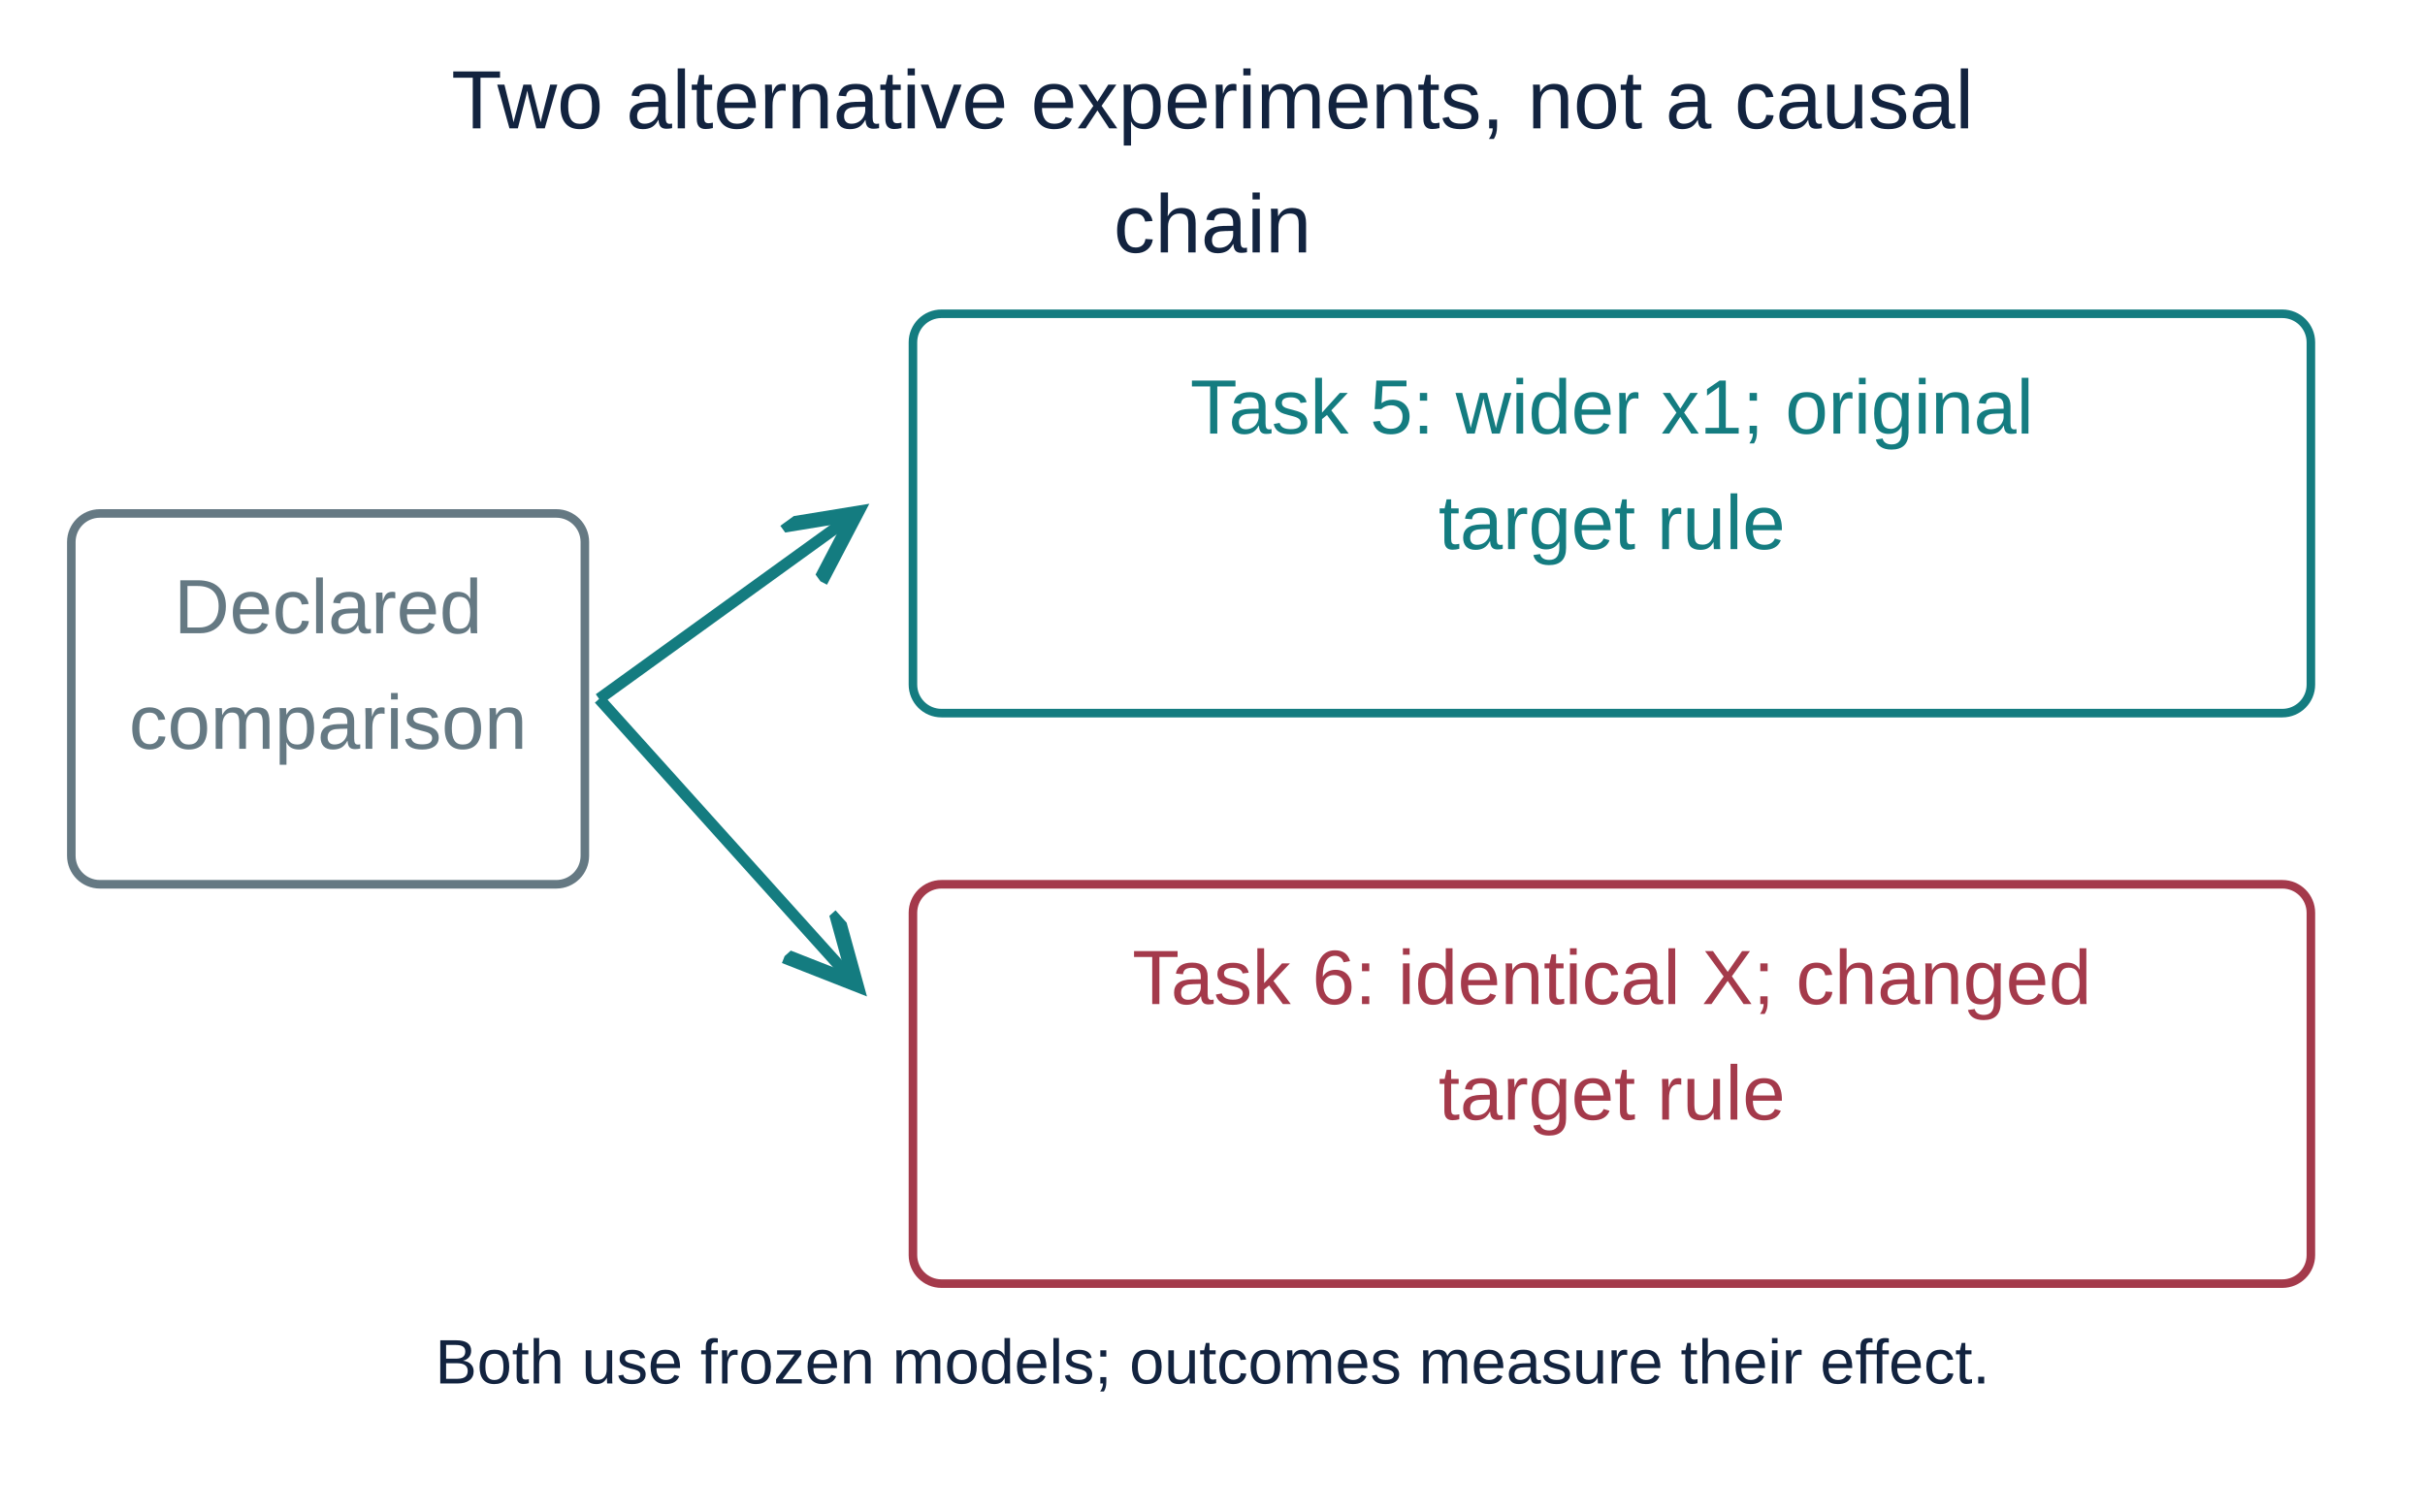
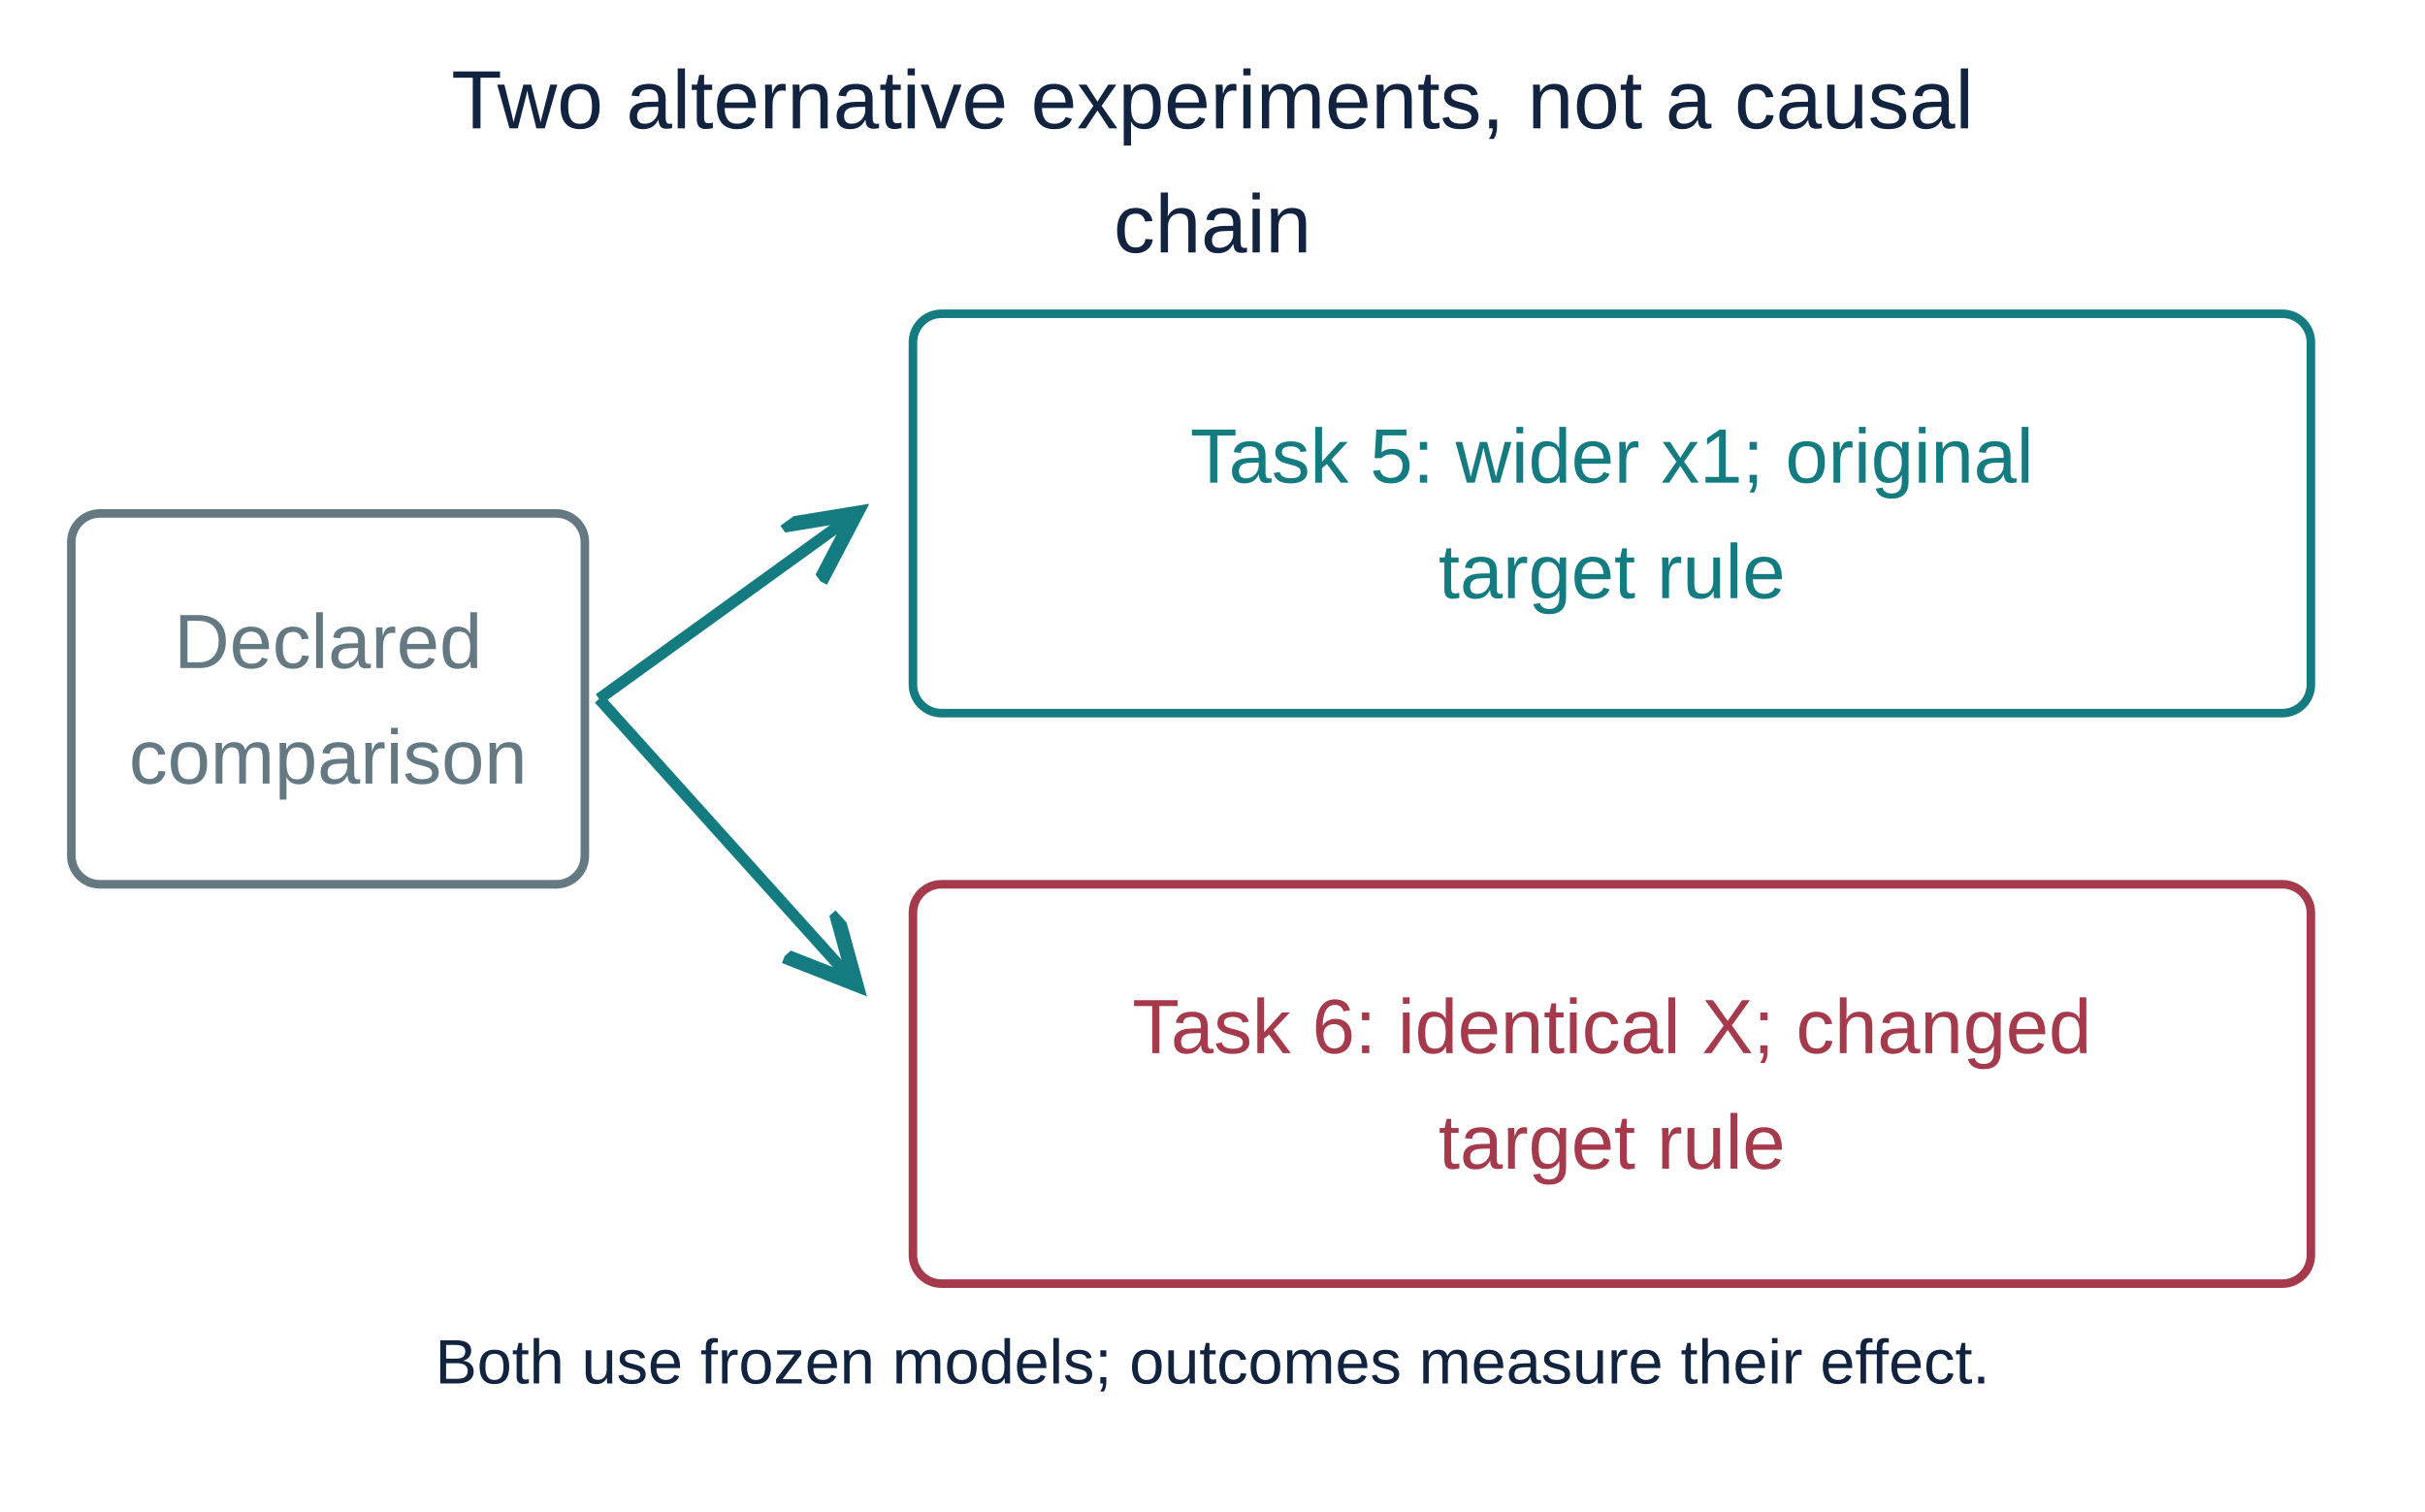
<svg xmlns="http://www.w3.org/2000/svg" viewBox="0 0 850 530" font-family="Arial,sans-serif" role="img" aria-label="Two alternative experiments, not a causal chain">
  <defs>
    <marker id="a" markerWidth="8" markerHeight="8" refX="6" refY="3" orient="auto">
      <path d="M0 0 L6 3 L0 6" fill="none" stroke="#147c80" stroke-width="1.3" />
    </marker>
  </defs>
  <text x="425" y="45.0" font-size="29" text-anchor="middle" fill="#12233f">Two alternative experiments, not a causal</text>
  <text x="425" y="88.5" font-size="29" text-anchor="middle" fill="#12233f">chain</text>
-   <rect x="25" y="180" width="180" height="130" rx="10" fill="none" stroke="#657983" stroke-width="3" />
-   <text x="115.0" y="222.0" font-size="27" text-anchor="middle" fill="#657983">Declared</text>
-   <text x="115.0" y="262.5" font-size="27" text-anchor="middle" fill="#657983">comparison</text>
+   <g class="node">
+     <rect x="25" y="180" width="180" height="130" rx="10" fill="none" stroke="#657983" stroke-width="3" />
+     <text x="115.0" y="234.2" font-size="27" text-anchor="middle" fill="#657983">Declared</text>
+     <text x="115.0" y="274.7" font-size="27" text-anchor="middle" fill="#657983">comparison</text>
+   </g>
  <path d="M210 245 L300 180" fill="none" stroke="#147c80" stroke-width="4" marker-end="url(#a)" />
  <path d="M210 245 L300 345" fill="none" stroke="#147c80" stroke-width="4" marker-end="url(#a)" />
-   <rect x="320" y="110" width="490" height="140" rx="10" fill="none" stroke="#147c80" stroke-width="3" />
-   <text x="565.0" y="152.0" font-size="27" text-anchor="middle" fill="#147c80">Task 5: wider x1; original</text>
-   <text x="565.0" y="192.5" font-size="27" text-anchor="middle" fill="#147c80">target rule</text>
-   <rect x="320" y="310" width="490" height="140" rx="10" fill="none" stroke="#a43a4b" stroke-width="3" />
-   <text x="565.0" y="352.0" font-size="27" text-anchor="middle" fill="#a43a4b">Task 6: identical X; changed</text>
-   <text x="565.0" y="392.5" font-size="27" text-anchor="middle" fill="#a43a4b">target rule</text>
+   <g class="node">
+     <rect x="320" y="110" width="490" height="140" rx="10" fill="none" stroke="#147c80" stroke-width="3" />
+     <text x="565.0" y="169.2" font-size="27" text-anchor="middle" fill="#147c80">Task 5: wider x1; original</text>
+     <text x="565.0" y="209.7" font-size="27" text-anchor="middle" fill="#147c80">target rule</text>
+   </g>
+   <g class="node">
+     <rect x="320" y="310" width="490" height="140" rx="10" fill="none" stroke="#a43a4b" stroke-width="3" />
+     <text x="565.0" y="369.2" font-size="27" text-anchor="middle" fill="#a43a4b">Task 6: identical X; changed</text>
+     <text x="565.0" y="409.7" font-size="27" text-anchor="middle" fill="#a43a4b">target rule</text>
+   </g>
  <text x="425" y="485.0" font-size="22" text-anchor="middle" fill="#12233f">Both use frozen models; outcomes measure their effect.</text>
</svg>
